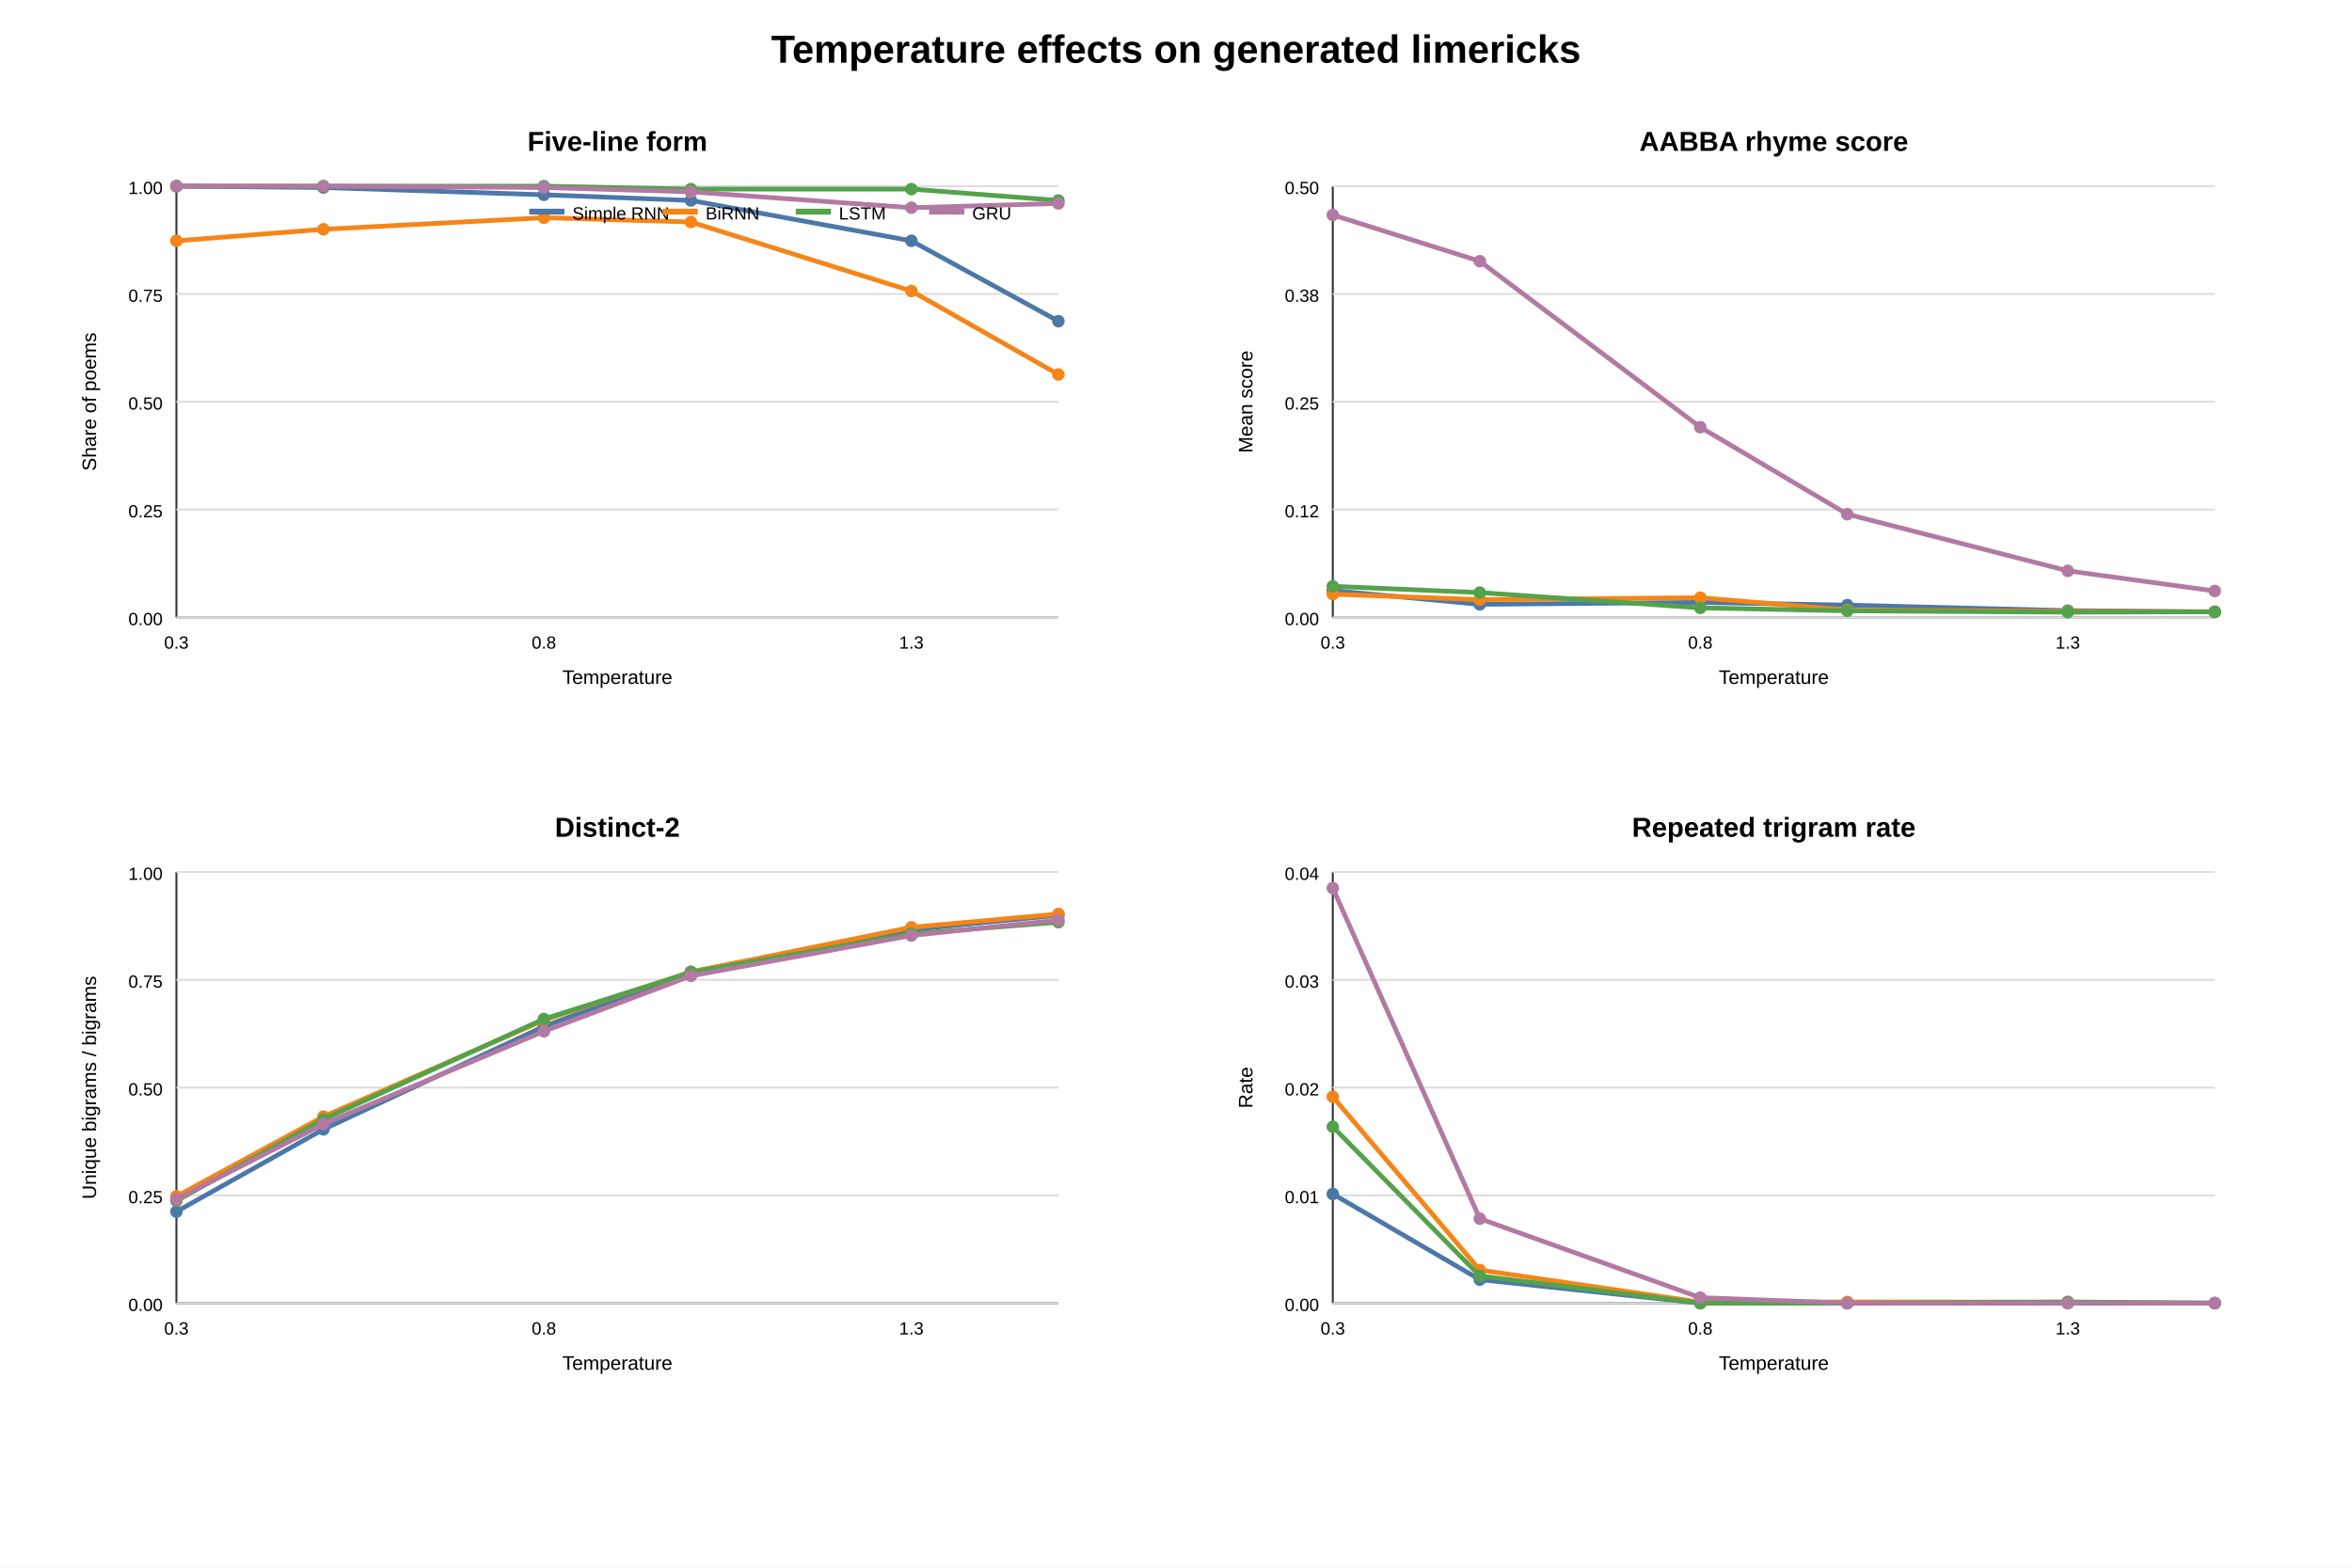
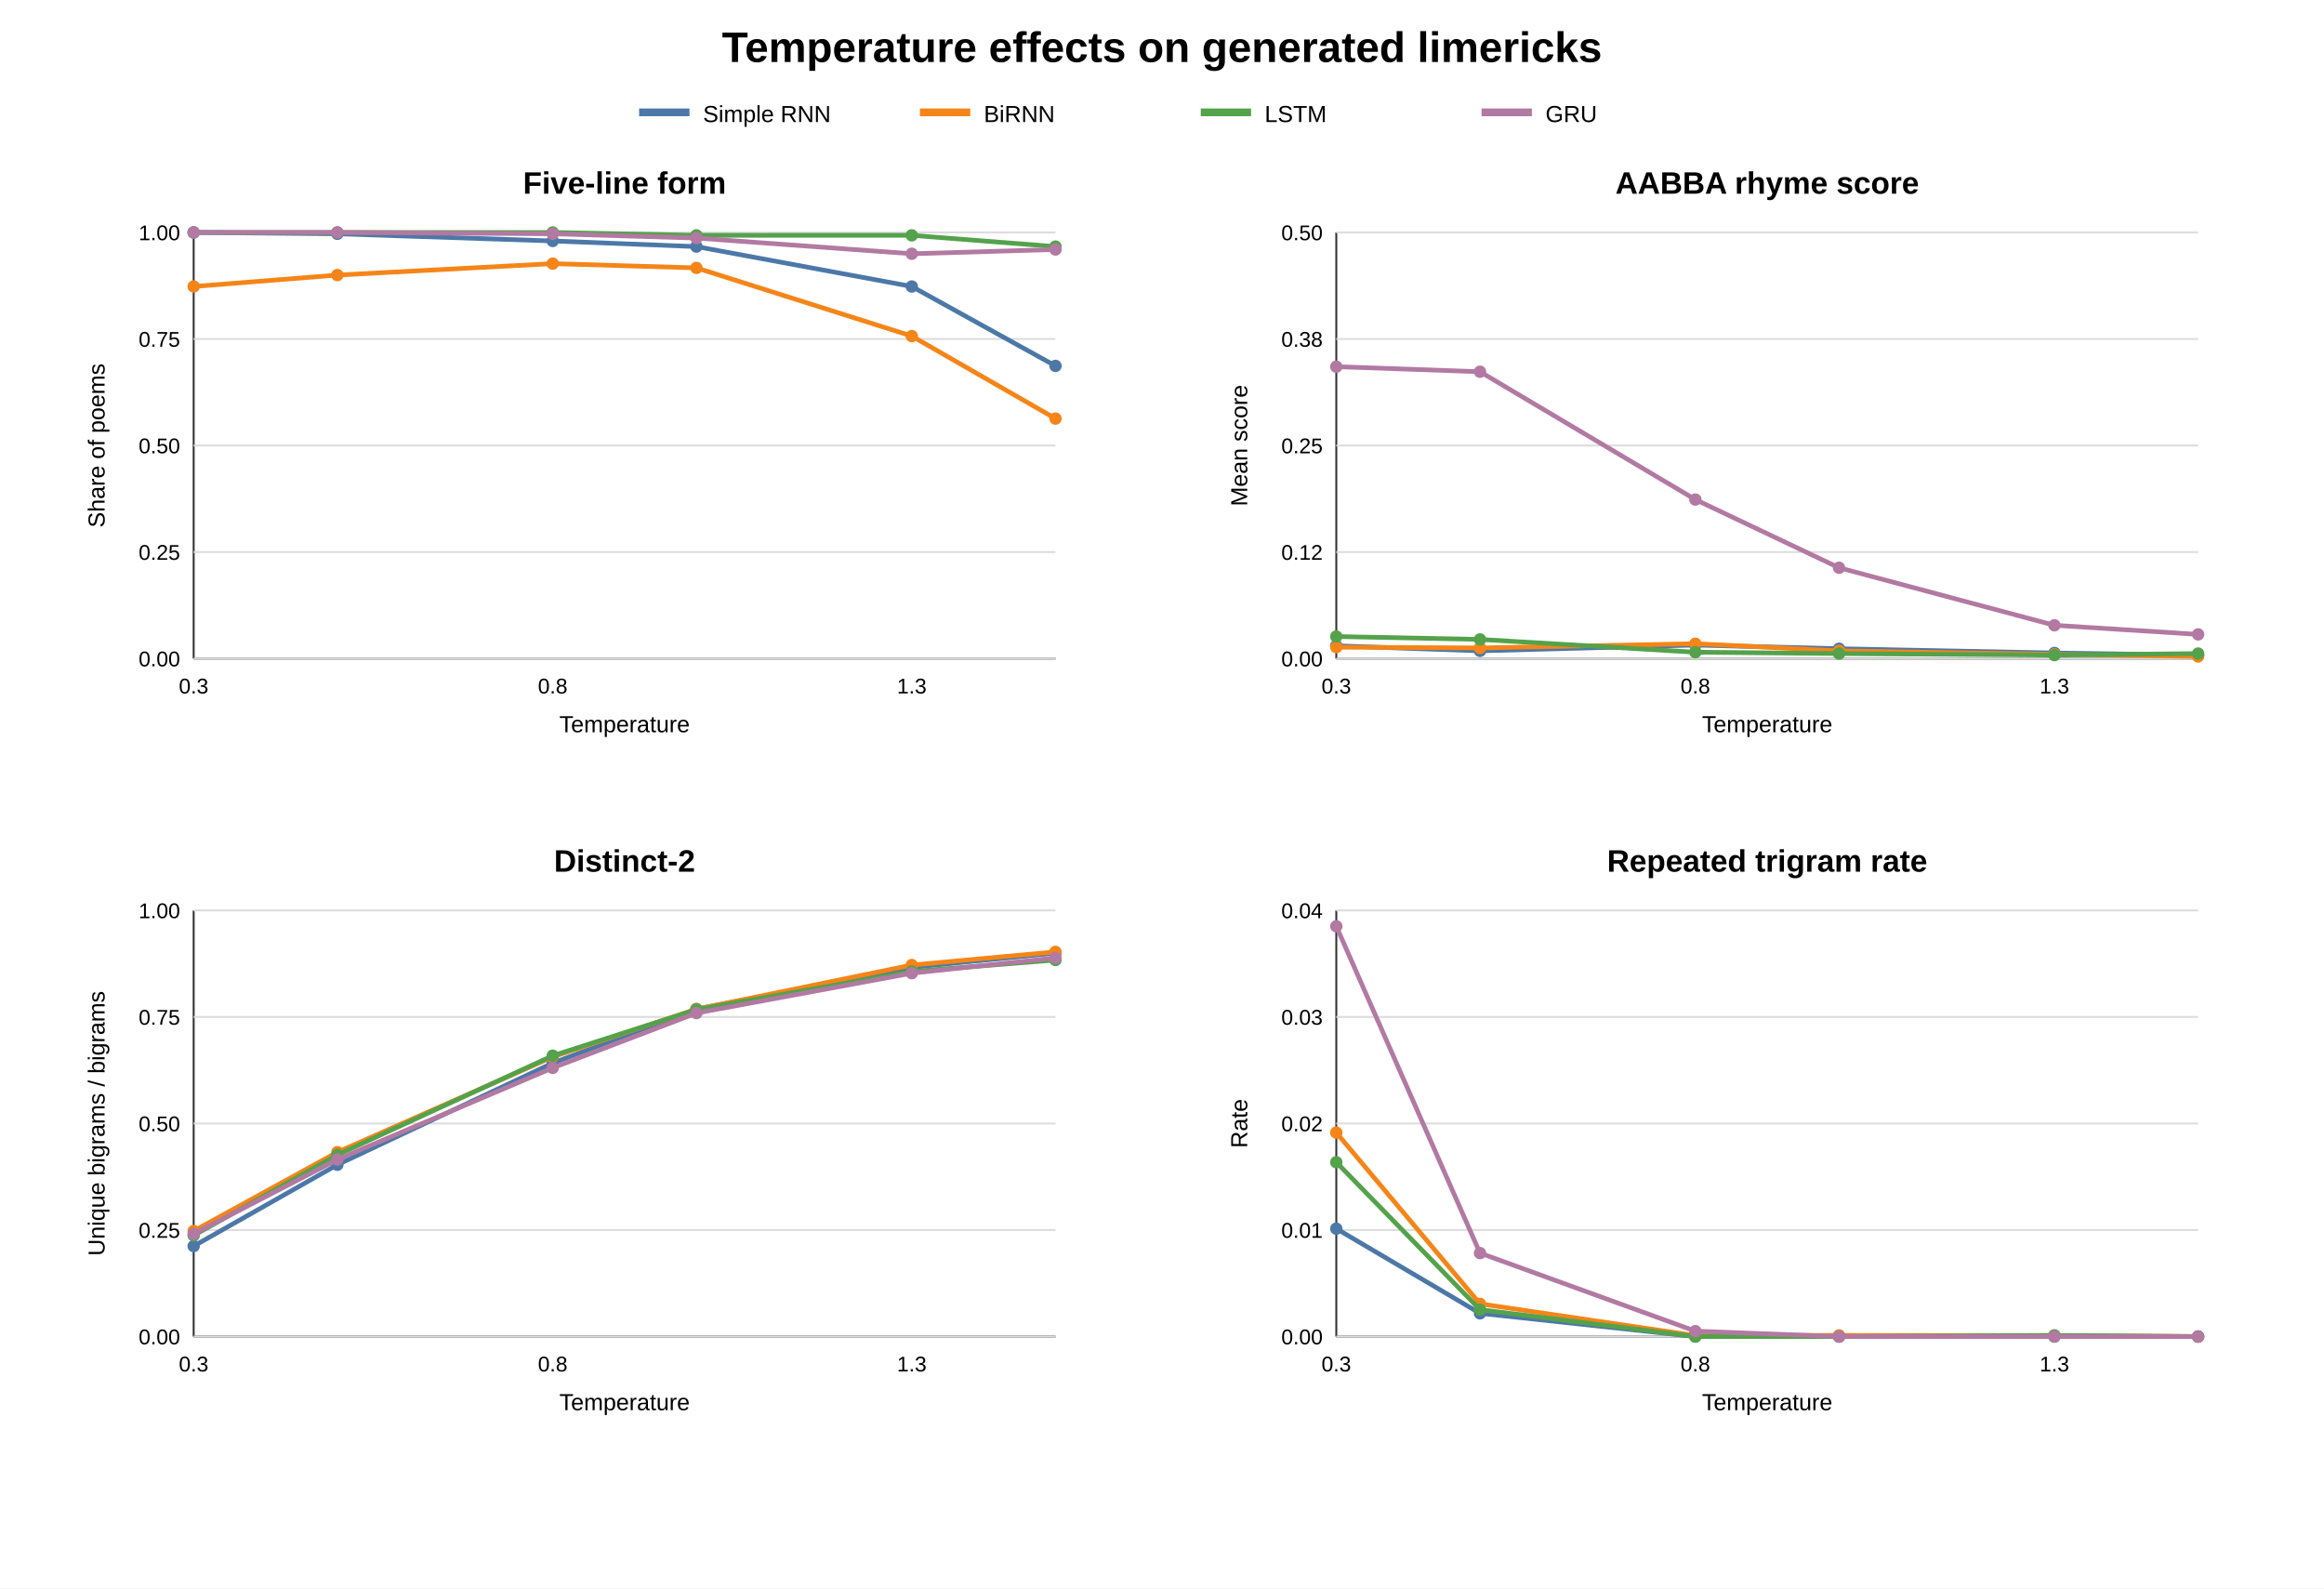
- <svg xmlns="http://www.w3.org/2000/svg" width="1200" height="800" viewBox="0 0 1200 800" role="img">
+ <svg xmlns="http://www.w3.org/2000/svg" width="1200" height="820" viewBox="0 0 1200 820" role="img">
  <rect width="100%" height="100%" fill="white" />
-   <text x="600" y="32" text-anchor="middle" font-size="20" font-weight="bold" font-family="Arial, sans-serif">Temperature effects on generated limericks</text>
-   <text x="315.0" y="77" text-anchor="middle" font-size="14" font-weight="bold" font-family="Arial, sans-serif">Five-line form</text>
-   <line x1="90" y1="95" x2="90" y2="315" stroke="#333" />
-   <line x1="90" y1="315" x2="540" y2="315" stroke="#333" />
-   <line x1="90" y1="315.0" x2="540" y2="315.0" stroke="#ddd" />
-   <text x="83" y="319.0" text-anchor="end" font-size="9" font-family="Arial, sans-serif">0.00</text>
-   <line x1="90" y1="260.0" x2="540" y2="260.0" stroke="#ddd" />
-   <text x="83" y="264.0" text-anchor="end" font-size="9" font-family="Arial, sans-serif">0.25</text>
-   <line x1="90" y1="205.0" x2="540" y2="205.0" stroke="#ddd" />
-   <text x="83" y="209.0" text-anchor="end" font-size="9" font-family="Arial, sans-serif">0.50</text>
-   <line x1="90" y1="150.0" x2="540" y2="150.0" stroke="#ddd" />
-   <text x="83" y="154.0" text-anchor="end" font-size="9" font-family="Arial, sans-serif">0.75</text>
-   <line x1="90" y1="95.0" x2="540" y2="95.0" stroke="#ddd" />
-   <text x="83" y="99.0" text-anchor="end" font-size="9" font-family="Arial, sans-serif">1.00</text>
-   <text x="90.0" y="331" text-anchor="middle" font-size="9" font-family="Arial, sans-serif">0.3</text>
-   <text x="277.5" y="331" text-anchor="middle" font-size="9" font-family="Arial, sans-serif">0.8</text>
-   <text x="465.0" y="331" text-anchor="middle" font-size="9" font-family="Arial, sans-serif">1.3</text>
-   <text x="315.0" y="349" text-anchor="middle" font-size="10" font-family="Arial, sans-serif">Temperature</text>
-   <text x="49" y="205.0" text-anchor="middle" transform="rotate(-90 49 205.0)" font-size="10" font-family="Arial, sans-serif">Share of poems</text>
-   <polyline points="90.0,95.0 165.0,95.7 277.5,99.4 352.5,102.3 465.0,122.9 540.0,163.9" fill="none" stroke="#4C78A8" stroke-width="2.4" />
-   <circle cx="90.0" cy="95.0" r="3.2" fill="#4C78A8" />
-   <circle cx="165.0" cy="95.7" r="3.2" fill="#4C78A8" />
-   <circle cx="277.5" cy="99.4" r="3.2" fill="#4C78A8" />
-   <circle cx="352.5" cy="102.3" r="3.2" fill="#4C78A8" />
-   <circle cx="465.0" cy="122.9" r="3.2" fill="#4C78A8" />
-   <circle cx="540.0" cy="163.9" r="3.2" fill="#4C78A8" />
-   <polyline points="90.0,122.9 165.0,117.0 277.5,111.1 352.5,113.3 465.0,148.5 540.0,191.1" fill="none" stroke="#F58518" stroke-width="2.4" />
-   <circle cx="90.0" cy="122.9" r="3.2" fill="#F58518" />
-   <circle cx="165.0" cy="117.0" r="3.2" fill="#F58518" />
-   <circle cx="277.5" cy="111.1" r="3.2" fill="#F58518" />
-   <circle cx="352.5" cy="113.3" r="3.2" fill="#F58518" />
-   <circle cx="465.0" cy="148.5" r="3.2" fill="#F58518" />
-   <circle cx="540.0" cy="191.1" r="3.2" fill="#F58518" />
-   <polyline points="90.0,95.0 165.0,95.0 277.5,95.0 352.5,96.5 465.0,96.5 540.0,102.3" fill="none" stroke="#54A24B" stroke-width="2.4" />
-   <circle cx="90.0" cy="95.0" r="3.2" fill="#54A24B" />
-   <circle cx="165.0" cy="95.0" r="3.2" fill="#54A24B" />
-   <circle cx="277.5" cy="95.0" r="3.2" fill="#54A24B" />
-   <circle cx="352.5" cy="96.5" r="3.2" fill="#54A24B" />
-   <circle cx="465.0" cy="96.5" r="3.2" fill="#54A24B" />
-   <circle cx="540.0" cy="102.3" r="3.2" fill="#54A24B" />
-   <polyline points="90.0,95.0 165.0,95.0 277.5,95.7 352.5,97.9 465.0,106.0 540.0,103.8" fill="none" stroke="#B279A2" stroke-width="2.4" />
-   <circle cx="90.0" cy="95.0" r="3.2" fill="#B279A2" />
-   <circle cx="165.0" cy="95.0" r="3.2" fill="#B279A2" />
-   <circle cx="277.5" cy="95.7" r="3.2" fill="#B279A2" />
-   <circle cx="352.5" cy="97.9" r="3.2" fill="#B279A2" />
-   <circle cx="465.0" cy="106.0" r="3.2" fill="#B279A2" />
-   <circle cx="540.0" cy="103.8" r="3.2" fill="#B279A2" />
-   <line x1="270" y1="108" x2="288" y2="108" stroke="#4C78A8" stroke-width="3" />
-   <text x="292" y="112" font-size="9" font-family="Arial, sans-serif">Simple RNN</text>
-   <line x1="338" y1="108" x2="356" y2="108" stroke="#F58518" stroke-width="3" />
-   <text x="360" y="112" font-size="9" font-family="Arial, sans-serif">BiRNN</text>
-   <line x1="406" y1="108" x2="424" y2="108" stroke="#54A24B" stroke-width="3" />
-   <text x="428" y="112" font-size="9" font-family="Arial, sans-serif">LSTM</text>
-   <line x1="474" y1="108" x2="492" y2="108" stroke="#B279A2" stroke-width="3" />
-   <text x="496" y="112" font-size="9" font-family="Arial, sans-serif">GRU</text>
-   <text x="905.0" y="77" text-anchor="middle" font-size="14" font-weight="bold" font-family="Arial, sans-serif">AABBA rhyme score</text>
-   <line x1="680" y1="95" x2="680" y2="315" stroke="#333" />
-   <line x1="680" y1="315" x2="1130" y2="315" stroke="#333" />
-   <line x1="680" y1="315.0" x2="1130" y2="315.0" stroke="#ddd" />
-   <text x="673" y="319.0" text-anchor="end" font-size="9" font-family="Arial, sans-serif">0.00</text>
-   <line x1="680" y1="260.0" x2="1130" y2="260.0" stroke="#ddd" />
-   <text x="673" y="264.0" text-anchor="end" font-size="9" font-family="Arial, sans-serif">0.12</text>
-   <line x1="680" y1="205.0" x2="1130" y2="205.0" stroke="#ddd" />
-   <text x="673" y="209.0" text-anchor="end" font-size="9" font-family="Arial, sans-serif">0.25</text>
-   <line x1="680" y1="150.0" x2="1130" y2="150.0" stroke="#ddd" />
-   <text x="673" y="154.0" text-anchor="end" font-size="9" font-family="Arial, sans-serif">0.38</text>
-   <line x1="680" y1="95.0" x2="1130" y2="95.0" stroke="#ddd" />
-   <text x="673" y="99.0" text-anchor="end" font-size="9" font-family="Arial, sans-serif">0.50</text>
-   <text x="680.0" y="331" text-anchor="middle" font-size="9" font-family="Arial, sans-serif">0.3</text>
-   <text x="867.5" y="331" text-anchor="middle" font-size="9" font-family="Arial, sans-serif">0.8</text>
-   <text x="1055.0" y="331" text-anchor="middle" font-size="9" font-family="Arial, sans-serif">1.3</text>
-   <text x="905.0" y="349" text-anchor="middle" font-size="10" font-family="Arial, sans-serif">Temperature</text>
-   <text x="639" y="205.0" text-anchor="middle" transform="rotate(-90 639 205.0)" font-size="10" font-family="Arial, sans-serif">Mean score</text>
-   <polyline points="680.0,301.4 755.0,308.4 867.5,307.4 942.5,308.8 1055.0,311.6 1130.0,312.3" fill="none" stroke="#4C78A8" stroke-width="2.4" />
-   <circle cx="680.0" cy="301.4" r="3.2" fill="#4C78A8" />
-   <circle cx="755.0" cy="308.4" r="3.2" fill="#4C78A8" />
-   <circle cx="867.5" cy="307.4" r="3.2" fill="#4C78A8" />
-   <circle cx="942.5" cy="308.8" r="3.2" fill="#4C78A8" />
-   <circle cx="1055.0" cy="311.6" r="3.2" fill="#4C78A8" />
-   <circle cx="1130.0" cy="312.3" r="3.2" fill="#4C78A8" />
-   <polyline points="680.0,303.2 755.0,306.0 867.5,305.0 942.5,311.3 1055.0,312.0 1130.0,312.2" fill="none" stroke="#F58518" stroke-width="2.4" />
-   <circle cx="680.0" cy="303.2" r="3.2" fill="#F58518" />
-   <circle cx="755.0" cy="306.0" r="3.2" fill="#F58518" />
-   <circle cx="867.5" cy="305.0" r="3.2" fill="#F58518" />
-   <circle cx="942.5" cy="311.3" r="3.2" fill="#F58518" />
-   <circle cx="1055.0" cy="312.0" r="3.2" fill="#F58518" />
-   <circle cx="1130.0" cy="312.2" r="3.2" fill="#F58518" />
-   <polyline points="680.0,299.2 755.0,302.4 867.5,310.2 942.5,311.7 1055.0,312.4 1130.0,312.2" fill="none" stroke="#54A24B" stroke-width="2.4" />
-   <circle cx="680.0" cy="299.2" r="3.2" fill="#54A24B" />
-   <circle cx="755.0" cy="302.4" r="3.2" fill="#54A24B" />
-   <circle cx="867.5" cy="310.2" r="3.2" fill="#54A24B" />
-   <circle cx="942.5" cy="311.7" r="3.2" fill="#54A24B" />
-   <circle cx="1055.0" cy="312.4" r="3.2" fill="#54A24B" />
-   <circle cx="1130.0" cy="312.2" r="3.2" fill="#54A24B" />
-   <polyline points="680.0,109.7 755.0,133.3 867.5,218.0 942.5,262.4 1055.0,291.3 1130.0,301.6" fill="none" stroke="#B279A2" stroke-width="2.4" />
-   <circle cx="680.0" cy="109.7" r="3.2" fill="#B279A2" />
-   <circle cx="755.0" cy="133.3" r="3.2" fill="#B279A2" />
-   <circle cx="867.5" cy="218.0" r="3.2" fill="#B279A2" />
-   <circle cx="942.5" cy="262.4" r="3.2" fill="#B279A2" />
-   <circle cx="1055.0" cy="291.3" r="3.2" fill="#B279A2" />
-   <circle cx="1130.0" cy="301.6" r="3.2" fill="#B279A2" />
-   <text x="315.0" y="427" text-anchor="middle" font-size="14" font-weight="bold" font-family="Arial, sans-serif">Distinct-2</text>
-   <line x1="90" y1="445" x2="90" y2="665" stroke="#333" />
-   <line x1="90" y1="665" x2="540" y2="665" stroke="#333" />
-   <line x1="90" y1="665.0" x2="540" y2="665.0" stroke="#ddd" />
-   <text x="83" y="669.0" text-anchor="end" font-size="9" font-family="Arial, sans-serif">0.00</text>
-   <line x1="90" y1="610.0" x2="540" y2="610.0" stroke="#ddd" />
-   <text x="83" y="614.0" text-anchor="end" font-size="9" font-family="Arial, sans-serif">0.25</text>
-   <line x1="90" y1="555.0" x2="540" y2="555.0" stroke="#ddd" />
-   <text x="83" y="559.0" text-anchor="end" font-size="9" font-family="Arial, sans-serif">0.50</text>
-   <line x1="90" y1="500.0" x2="540" y2="500.0" stroke="#ddd" />
-   <text x="83" y="504.0" text-anchor="end" font-size="9" font-family="Arial, sans-serif">0.75</text>
-   <line x1="90" y1="445.0" x2="540" y2="445.0" stroke="#ddd" />
-   <text x="83" y="449.0" text-anchor="end" font-size="9" font-family="Arial, sans-serif">1.00</text>
-   <text x="90.0" y="681" text-anchor="middle" font-size="9" font-family="Arial, sans-serif">0.3</text>
-   <text x="277.5" y="681" text-anchor="middle" font-size="9" font-family="Arial, sans-serif">0.8</text>
-   <text x="465.0" y="681" text-anchor="middle" font-size="9" font-family="Arial, sans-serif">1.3</text>
-   <text x="315.0" y="699" text-anchor="middle" font-size="10" font-family="Arial, sans-serif">Temperature</text>
-   <text x="49" y="555.0" text-anchor="middle" transform="rotate(-90 49 555.0)" font-size="10" font-family="Arial, sans-serif">Unique bigrams / bigrams</text>
-   <polyline points="90.0,618.3 165.0,576.3 277.5,523.8 352.5,495.9 465.0,474.4 540.0,467.0" fill="none" stroke="#4C78A8" stroke-width="2.4" />
-   <circle cx="90.0" cy="618.3" r="3.2" fill="#4C78A8" />
-   <circle cx="165.0" cy="576.3" r="3.2" fill="#4C78A8" />
-   <circle cx="277.5" cy="523.8" r="3.2" fill="#4C78A8" />
-   <circle cx="352.5" cy="495.9" r="3.2" fill="#4C78A8" />
-   <circle cx="465.0" cy="474.4" r="3.2" fill="#4C78A8" />
-   <circle cx="540.0" cy="467.0" r="3.2" fill="#4C78A8" />
-   <polyline points="90.0,610.5 165.0,569.8 277.5,520.6 352.5,496.0 465.0,473.2 540.0,466.4" fill="none" stroke="#F58518" stroke-width="2.4" />
-   <circle cx="90.0" cy="610.5" r="3.2" fill="#F58518" />
-   <circle cx="165.0" cy="569.8" r="3.2" fill="#F58518" />
-   <circle cx="277.5" cy="520.6" r="3.2" fill="#F58518" />
-   <circle cx="352.5" cy="496.0" r="3.2" fill="#F58518" />
-   <circle cx="465.0" cy="473.2" r="3.2" fill="#F58518" />
-   <circle cx="540.0" cy="466.4" r="3.2" fill="#F58518" />
-   <polyline points="90.0,612.8 165.0,571.2 277.5,520.0 352.5,496.2 465.0,476.5 540.0,470.6" fill="none" stroke="#54A24B" stroke-width="2.4" />
-   <circle cx="90.0" cy="612.8" r="3.2" fill="#54A24B" />
-   <circle cx="165.0" cy="571.2" r="3.2" fill="#54A24B" />
-   <circle cx="277.5" cy="520.0" r="3.2" fill="#54A24B" />
-   <circle cx="352.5" cy="496.2" r="3.2" fill="#54A24B" />
-   <circle cx="465.0" cy="476.5" r="3.2" fill="#54A24B" />
-   <circle cx="540.0" cy="470.6" r="3.2" fill="#54A24B" />
-   <polyline points="90.0,612.0 165.0,573.6 277.5,526.3 352.5,498.0 465.0,477.4 540.0,469.5" fill="none" stroke="#B279A2" stroke-width="2.4" />
-   <circle cx="90.0" cy="612.0" r="3.2" fill="#B279A2" />
-   <circle cx="165.0" cy="573.6" r="3.2" fill="#B279A2" />
-   <circle cx="277.5" cy="526.3" r="3.2" fill="#B279A2" />
-   <circle cx="352.5" cy="498.0" r="3.2" fill="#B279A2" />
-   <circle cx="465.0" cy="477.4" r="3.2" fill="#B279A2" />
-   <circle cx="540.0" cy="469.5" r="3.2" fill="#B279A2" />
-   <text x="905.0" y="427" text-anchor="middle" font-size="14" font-weight="bold" font-family="Arial, sans-serif">Repeated trigram rate</text>
-   <line x1="680" y1="445" x2="680" y2="665" stroke="#333" />
-   <line x1="680" y1="665" x2="1130" y2="665" stroke="#333" />
-   <line x1="680" y1="665.0" x2="1130" y2="665.0" stroke="#ddd" />
-   <text x="673" y="669.0" text-anchor="end" font-size="9" font-family="Arial, sans-serif">0.00</text>
-   <line x1="680" y1="610.0" x2="1130" y2="610.0" stroke="#ddd" />
-   <text x="673" y="614.0" text-anchor="end" font-size="9" font-family="Arial, sans-serif">0.01</text>
-   <line x1="680" y1="555.0" x2="1130" y2="555.0" stroke="#ddd" />
-   <text x="673" y="559.0" text-anchor="end" font-size="9" font-family="Arial, sans-serif">0.02</text>
-   <line x1="680" y1="500.0" x2="1130" y2="500.0" stroke="#ddd" />
-   <text x="673" y="504.0" text-anchor="end" font-size="9" font-family="Arial, sans-serif">0.03</text>
-   <line x1="680" y1="445.0" x2="1130" y2="445.0" stroke="#ddd" />
-   <text x="673" y="449.0" text-anchor="end" font-size="9" font-family="Arial, sans-serif">0.04</text>
-   <text x="680.0" y="681" text-anchor="middle" font-size="9" font-family="Arial, sans-serif">0.3</text>
-   <text x="867.5" y="681" text-anchor="middle" font-size="9" font-family="Arial, sans-serif">0.8</text>
-   <text x="1055.0" y="681" text-anchor="middle" font-size="9" font-family="Arial, sans-serif">1.3</text>
-   <text x="905.0" y="699" text-anchor="middle" font-size="10" font-family="Arial, sans-serif">Temperature</text>
-   <text x="639" y="555.0" text-anchor="middle" transform="rotate(-90 639 555.0)" font-size="10" font-family="Arial, sans-serif">Rate</text>
-   <polyline points="680.0,609.3 755.0,653.0 867.5,665.0 942.5,665.0 1055.0,665.0 1130.0,665.0" fill="none" stroke="#4C78A8" stroke-width="2.4" />
-   <circle cx="680.0" cy="609.3" r="3.2" fill="#4C78A8" />
-   <circle cx="755.0" cy="653.0" r="3.2" fill="#4C78A8" />
-   <circle cx="867.5" cy="665.0" r="3.2" fill="#4C78A8" />
-   <circle cx="942.5" cy="665.0" r="3.2" fill="#4C78A8" />
-   <circle cx="1055.0" cy="665.0" r="3.2" fill="#4C78A8" />
-   <circle cx="1130.0" cy="665.0" r="3.2" fill="#4C78A8" />
-   <polyline points="680.0,559.7 755.0,648.1 867.5,664.5 942.5,664.4 1055.0,664.5 1130.0,665.0" fill="none" stroke="#F58518" stroke-width="2.4" />
-   <circle cx="680.0" cy="559.7" r="3.2" fill="#F58518" />
-   <circle cx="755.0" cy="648.1" r="3.2" fill="#F58518" />
-   <circle cx="867.5" cy="664.5" r="3.2" fill="#F58518" />
-   <circle cx="942.5" cy="664.4" r="3.2" fill="#F58518" />
-   <circle cx="1055.0" cy="664.5" r="3.2" fill="#F58518" />
-   <circle cx="1130.0" cy="665.0" r="3.2" fill="#F58518" />
-   <polyline points="680.0,575.0 755.0,651.1 867.5,665.0 942.5,665.0 1055.0,664.4 1130.0,665.0" fill="none" stroke="#54A24B" stroke-width="2.4" />
-   <circle cx="680.0" cy="575.0" r="3.2" fill="#54A24B" />
-   <circle cx="755.0" cy="651.1" r="3.2" fill="#54A24B" />
-   <circle cx="867.5" cy="665.0" r="3.2" fill="#54A24B" />
-   <circle cx="942.5" cy="665.0" r="3.2" fill="#54A24B" />
-   <circle cx="1055.0" cy="664.4" r="3.2" fill="#54A24B" />
-   <circle cx="1130.0" cy="665.0" r="3.2" fill="#54A24B" />
-   <polyline points="680.0,453.2 755.0,621.9 867.5,662.2 942.5,665.0 1055.0,665.0 1130.0,665.0" fill="none" stroke="#B279A2" stroke-width="2.4" />
-   <circle cx="680.0" cy="453.2" r="3.2" fill="#B279A2" />
-   <circle cx="755.0" cy="621.9" r="3.2" fill="#B279A2" />
-   <circle cx="867.5" cy="662.2" r="3.2" fill="#B279A2" />
-   <circle cx="942.5" cy="665.0" r="3.2" fill="#B279A2" />
-   <circle cx="1055.0" cy="665.0" r="3.2" fill="#B279A2" />
-   <circle cx="1130.0" cy="665.0" r="3.2" fill="#B279A2" />
+   <text x="600" y="32" text-anchor="middle" font-size="22" font-weight="bold" font-family="Arial, sans-serif">Temperature effects on generated limericks</text>
+   <line x1="330" y1="58" x2="356" y2="58" stroke="#4C78A8" stroke-width="4" />
+   <text x="363" y="63" font-size="12" font-family="Arial, sans-serif">Simple RNN</text>
+   <line x1="475" y1="58" x2="501" y2="58" stroke="#F58518" stroke-width="4" />
+   <text x="508" y="63" font-size="12" font-family="Arial, sans-serif">BiRNN</text>
+   <line x1="620" y1="58" x2="646" y2="58" stroke="#54A24B" stroke-width="4" />
+   <text x="653" y="63" font-size="12" font-family="Arial, sans-serif">LSTM</text>
+   <line x1="765" y1="58" x2="791" y2="58" stroke="#B279A2" stroke-width="4" />
+   <text x="798" y="63" font-size="12" font-family="Arial, sans-serif">GRU</text>
+   <text x="322.5" y="100" text-anchor="middle" font-size="16" font-weight="bold" font-family="Arial, sans-serif">Five-line form</text>
+   <line x1="100" y1="120" x2="100" y2="340" stroke="#333" />
+   <line x1="100" y1="340" x2="545" y2="340" stroke="#333" />
+   <line x1="100" y1="340.0" x2="545" y2="340.0" stroke="#ddd" />
+   <text x="93" y="344.0" text-anchor="end" font-size="11" font-family="Arial, sans-serif">0.00</text>
+   <line x1="100" y1="285.0" x2="545" y2="285.0" stroke="#ddd" />
+   <text x="93" y="289.0" text-anchor="end" font-size="11" font-family="Arial, sans-serif">0.25</text>
+   <line x1="100" y1="230.0" x2="545" y2="230.0" stroke="#ddd" />
+   <text x="93" y="234.0" text-anchor="end" font-size="11" font-family="Arial, sans-serif">0.50</text>
+   <line x1="100" y1="175.0" x2="545" y2="175.0" stroke="#ddd" />
+   <text x="93" y="179.0" text-anchor="end" font-size="11" font-family="Arial, sans-serif">0.75</text>
+   <line x1="100" y1="120.0" x2="545" y2="120.0" stroke="#ddd" />
+   <text x="93" y="124.0" text-anchor="end" font-size="11" font-family="Arial, sans-serif">1.00</text>
+   <text x="100.0" y="358" text-anchor="middle" font-size="11" font-family="Arial, sans-serif">0.3</text>
+   <text x="285.4" y="358" text-anchor="middle" font-size="11" font-family="Arial, sans-serif">0.8</text>
+   <text x="470.8" y="358" text-anchor="middle" font-size="11" font-family="Arial, sans-serif">1.3</text>
+   <text x="322.5" y="378" text-anchor="middle" font-size="12" font-family="Arial, sans-serif">Temperature</text>
+   <text x="54" y="230.0" text-anchor="middle" transform="rotate(-90 54 230.0)" font-size="12" font-family="Arial, sans-serif">Share of poems</text>
+   <polyline points="100.0,120.0 174.2,120.7 285.4,124.4 359.6,127.3 470.8,147.9 545.0,188.9" fill="none" stroke="#4C78A8" stroke-width="2.4" />
+   <circle cx="100.0" cy="120.0" r="3.2" fill="#4C78A8" />
+   <circle cx="174.2" cy="120.7" r="3.2" fill="#4C78A8" />
+   <circle cx="285.4" cy="124.4" r="3.2" fill="#4C78A8" />
+   <circle cx="359.6" cy="127.3" r="3.2" fill="#4C78A8" />
+   <circle cx="470.8" cy="147.9" r="3.2" fill="#4C78A8" />
+   <circle cx="545.0" cy="188.9" r="3.2" fill="#4C78A8" />
+   <polyline points="100.0,147.9 174.2,142.0 285.4,136.1 359.6,138.3 470.8,173.5 545.0,216.1" fill="none" stroke="#F58518" stroke-width="2.4" />
+   <circle cx="100.0" cy="147.9" r="3.2" fill="#F58518" />
+   <circle cx="174.2" cy="142.0" r="3.2" fill="#F58518" />
+   <circle cx="285.4" cy="136.1" r="3.2" fill="#F58518" />
+   <circle cx="359.6" cy="138.3" r="3.2" fill="#F58518" />
+   <circle cx="470.8" cy="173.5" r="3.2" fill="#F58518" />
+   <circle cx="545.0" cy="216.1" r="3.2" fill="#F58518" />
+   <polyline points="100.0,120.0 174.2,120.0 285.4,120.0 359.6,121.5 470.8,121.5 545.0,127.3" fill="none" stroke="#54A24B" stroke-width="2.4" />
+   <circle cx="100.0" cy="120.0" r="3.2" fill="#54A24B" />
+   <circle cx="174.2" cy="120.0" r="3.2" fill="#54A24B" />
+   <circle cx="285.4" cy="120.0" r="3.2" fill="#54A24B" />
+   <circle cx="359.6" cy="121.5" r="3.2" fill="#54A24B" />
+   <circle cx="470.8" cy="121.5" r="3.2" fill="#54A24B" />
+   <circle cx="545.0" cy="127.3" r="3.2" fill="#54A24B" />
+   <polyline points="100.0,120.0 174.2,120.0 285.4,120.7 359.6,122.9 470.8,131.0 545.0,128.8" fill="none" stroke="#B279A2" stroke-width="2.4" />
+   <circle cx="100.0" cy="120.0" r="3.2" fill="#B279A2" />
+   <circle cx="174.2" cy="120.0" r="3.2" fill="#B279A2" />
+   <circle cx="285.4" cy="120.7" r="3.2" fill="#B279A2" />
+   <circle cx="359.6" cy="122.9" r="3.2" fill="#B279A2" />
+   <circle cx="470.8" cy="131.0" r="3.2" fill="#B279A2" />
+   <circle cx="545.0" cy="128.8" r="3.2" fill="#B279A2" />
+   <text x="912.5" y="100" text-anchor="middle" font-size="16" font-weight="bold" font-family="Arial, sans-serif">AABBA rhyme score</text>
+   <line x1="690" y1="120" x2="690" y2="340" stroke="#333" />
+   <line x1="690" y1="340" x2="1135" y2="340" stroke="#333" />
+   <line x1="690" y1="340.0" x2="1135" y2="340.0" stroke="#ddd" />
+   <text x="683" y="344.0" text-anchor="end" font-size="11" font-family="Arial, sans-serif">0.00</text>
+   <line x1="690" y1="285.0" x2="1135" y2="285.0" stroke="#ddd" />
+   <text x="683" y="289.0" text-anchor="end" font-size="11" font-family="Arial, sans-serif">0.12</text>
+   <line x1="690" y1="230.0" x2="1135" y2="230.0" stroke="#ddd" />
+   <text x="683" y="234.0" text-anchor="end" font-size="11" font-family="Arial, sans-serif">0.25</text>
+   <line x1="690" y1="175.0" x2="1135" y2="175.0" stroke="#ddd" />
+   <text x="683" y="179.0" text-anchor="end" font-size="11" font-family="Arial, sans-serif">0.38</text>
+   <line x1="690" y1="120.0" x2="1135" y2="120.0" stroke="#ddd" />
+   <text x="683" y="124.0" text-anchor="end" font-size="11" font-family="Arial, sans-serif">0.50</text>
+   <text x="690.0" y="358" text-anchor="middle" font-size="11" font-family="Arial, sans-serif">0.3</text>
+   <text x="875.4" y="358" text-anchor="middle" font-size="11" font-family="Arial, sans-serif">0.8</text>
+   <text x="1060.8" y="358" text-anchor="middle" font-size="11" font-family="Arial, sans-serif">1.3</text>
+   <text x="912.5" y="378" text-anchor="middle" font-size="12" font-family="Arial, sans-serif">Temperature</text>
+   <text x="644" y="230.0" text-anchor="middle" transform="rotate(-90 644 230.0)" font-size="12" font-family="Arial, sans-serif">Mean score</text>
+   <polyline points="690.0,333.4 764.2,336.0 875.4,333.0 949.6,334.9 1060.8,337.1 1135.0,338.2" fill="none" stroke="#4C78A8" stroke-width="2.4" />
+   <circle cx="690.0" cy="333.4" r="3.2" fill="#4C78A8" />
+   <circle cx="764.2" cy="336.0" r="3.2" fill="#4C78A8" />
+   <circle cx="875.4" cy="333.0" r="3.2" fill="#4C78A8" />
+   <circle cx="949.6" cy="334.9" r="3.2" fill="#4C78A8" />
+   <circle cx="1060.8" cy="337.1" r="3.2" fill="#4C78A8" />
+   <circle cx="1135.0" cy="338.2" r="3.2" fill="#4C78A8" />
+   <polyline points="690.0,334.1 764.2,334.5 875.4,332.3 949.6,336.0 1060.8,337.8 1135.0,338.9" fill="none" stroke="#F58518" stroke-width="2.4" />
+   <circle cx="690.0" cy="334.1" r="3.2" fill="#F58518" />
+   <circle cx="764.2" cy="334.5" r="3.2" fill="#F58518" />
+   <circle cx="875.4" cy="332.3" r="3.2" fill="#F58518" />
+   <circle cx="949.6" cy="336.0" r="3.2" fill="#F58518" />
+   <circle cx="1060.8" cy="337.8" r="3.2" fill="#F58518" />
+   <circle cx="1135.0" cy="338.9" r="3.2" fill="#F58518" />
+   <polyline points="690.0,328.6 764.2,330.1 875.4,336.7 949.6,337.4 1060.8,338.2 1135.0,337.4" fill="none" stroke="#54A24B" stroke-width="2.4" />
+   <circle cx="690.0" cy="328.6" r="3.2" fill="#54A24B" />
+   <circle cx="764.2" cy="330.1" r="3.2" fill="#54A24B" />
+   <circle cx="875.4" cy="336.7" r="3.2" fill="#54A24B" />
+   <circle cx="949.6" cy="337.4" r="3.2" fill="#54A24B" />
+   <circle cx="1060.8" cy="338.2" r="3.2" fill="#54A24B" />
+   <circle cx="1135.0" cy="337.4" r="3.2" fill="#54A24B" />
+   <polyline points="690.0,189.3 764.2,191.9 875.4,257.9 949.6,293.1 1060.8,322.8 1135.0,327.5" fill="none" stroke="#B279A2" stroke-width="2.4" />
+   <circle cx="690.0" cy="189.3" r="3.2" fill="#B279A2" />
+   <circle cx="764.2" cy="191.9" r="3.2" fill="#B279A2" />
+   <circle cx="875.4" cy="257.9" r="3.2" fill="#B279A2" />
+   <circle cx="949.6" cy="293.1" r="3.2" fill="#B279A2" />
+   <circle cx="1060.8" cy="322.8" r="3.2" fill="#B279A2" />
+   <circle cx="1135.0" cy="327.5" r="3.2" fill="#B279A2" />
+   <text x="322.5" y="450" text-anchor="middle" font-size="16" font-weight="bold" font-family="Arial, sans-serif">Distinct-2</text>
+   <line x1="100" y1="470" x2="100" y2="690" stroke="#333" />
+   <line x1="100" y1="690" x2="545" y2="690" stroke="#333" />
+   <line x1="100" y1="690.0" x2="545" y2="690.0" stroke="#ddd" />
+   <text x="93" y="694.0" text-anchor="end" font-size="11" font-family="Arial, sans-serif">0.00</text>
+   <line x1="100" y1="635.0" x2="545" y2="635.0" stroke="#ddd" />
+   <text x="93" y="639.0" text-anchor="end" font-size="11" font-family="Arial, sans-serif">0.25</text>
+   <line x1="100" y1="580.0" x2="545" y2="580.0" stroke="#ddd" />
+   <text x="93" y="584.0" text-anchor="end" font-size="11" font-family="Arial, sans-serif">0.50</text>
+   <line x1="100" y1="525.0" x2="545" y2="525.0" stroke="#ddd" />
+   <text x="93" y="529.0" text-anchor="end" font-size="11" font-family="Arial, sans-serif">0.75</text>
+   <line x1="100" y1="470.0" x2="545" y2="470.0" stroke="#ddd" />
+   <text x="93" y="474.0" text-anchor="end" font-size="11" font-family="Arial, sans-serif">1.00</text>
+   <text x="100.0" y="708" text-anchor="middle" font-size="11" font-family="Arial, sans-serif">0.3</text>
+   <text x="285.4" y="708" text-anchor="middle" font-size="11" font-family="Arial, sans-serif">0.8</text>
+   <text x="470.8" y="708" text-anchor="middle" font-size="11" font-family="Arial, sans-serif">1.3</text>
+   <text x="322.5" y="728" text-anchor="middle" font-size="12" font-family="Arial, sans-serif">Temperature</text>
+   <text x="54" y="580.0" text-anchor="middle" transform="rotate(-90 54 580.0)" font-size="12" font-family="Arial, sans-serif">Unique bigrams / bigrams</text>
+   <polyline points="100.0,643.3 174.2,601.3 285.4,548.8 359.6,520.9 470.8,499.4 545.0,492.0" fill="none" stroke="#4C78A8" stroke-width="2.4" />
+   <circle cx="100.0" cy="643.3" r="3.2" fill="#4C78A8" />
+   <circle cx="174.2" cy="601.3" r="3.2" fill="#4C78A8" />
+   <circle cx="285.4" cy="548.8" r="3.2" fill="#4C78A8" />
+   <circle cx="359.6" cy="520.9" r="3.2" fill="#4C78A8" />
+   <circle cx="470.8" cy="499.4" r="3.2" fill="#4C78A8" />
+   <circle cx="545.0" cy="492.0" r="3.2" fill="#4C78A8" />
+   <polyline points="100.0,635.5 174.2,594.8 285.4,545.6 359.6,521.0 470.8,498.2 545.0,491.4" fill="none" stroke="#F58518" stroke-width="2.4" />
+   <circle cx="100.0" cy="635.5" r="3.2" fill="#F58518" />
+   <circle cx="174.2" cy="594.8" r="3.2" fill="#F58518" />
+   <circle cx="285.4" cy="545.6" r="3.2" fill="#F58518" />
+   <circle cx="359.6" cy="521.0" r="3.2" fill="#F58518" />
+   <circle cx="470.8" cy="498.2" r="3.2" fill="#F58518" />
+   <circle cx="545.0" cy="491.4" r="3.2" fill="#F58518" />
+   <polyline points="100.0,637.8 174.2,596.2 285.4,545.0 359.6,521.2 470.8,501.5 545.0,495.6" fill="none" stroke="#54A24B" stroke-width="2.4" />
+   <circle cx="100.0" cy="637.8" r="3.2" fill="#54A24B" />
+   <circle cx="174.2" cy="596.2" r="3.2" fill="#54A24B" />
+   <circle cx="285.4" cy="545.0" r="3.2" fill="#54A24B" />
+   <circle cx="359.6" cy="521.2" r="3.2" fill="#54A24B" />
+   <circle cx="470.8" cy="501.5" r="3.2" fill="#54A24B" />
+   <circle cx="545.0" cy="495.6" r="3.2" fill="#54A24B" />
+   <polyline points="100.0,637.0 174.2,598.6 285.4,551.3 359.6,523.0 470.8,502.4 545.0,494.5" fill="none" stroke="#B279A2" stroke-width="2.4" />
+   <circle cx="100.0" cy="637.0" r="3.2" fill="#B279A2" />
+   <circle cx="174.2" cy="598.6" r="3.2" fill="#B279A2" />
+   <circle cx="285.4" cy="551.3" r="3.2" fill="#B279A2" />
+   <circle cx="359.6" cy="523.0" r="3.2" fill="#B279A2" />
+   <circle cx="470.8" cy="502.4" r="3.2" fill="#B279A2" />
+   <circle cx="545.0" cy="494.5" r="3.2" fill="#B279A2" />
+   <text x="912.5" y="450" text-anchor="middle" font-size="16" font-weight="bold" font-family="Arial, sans-serif">Repeated trigram rate</text>
+   <line x1="690" y1="470" x2="690" y2="690" stroke="#333" />
+   <line x1="690" y1="690" x2="1135" y2="690" stroke="#333" />
+   <line x1="690" y1="690.0" x2="1135" y2="690.0" stroke="#ddd" />
+   <text x="683" y="694.0" text-anchor="end" font-size="11" font-family="Arial, sans-serif">0.00</text>
+   <line x1="690" y1="635.0" x2="1135" y2="635.0" stroke="#ddd" />
+   <text x="683" y="639.0" text-anchor="end" font-size="11" font-family="Arial, sans-serif">0.01</text>
+   <line x1="690" y1="580.0" x2="1135" y2="580.0" stroke="#ddd" />
+   <text x="683" y="584.0" text-anchor="end" font-size="11" font-family="Arial, sans-serif">0.02</text>
+   <line x1="690" y1="525.0" x2="1135" y2="525.0" stroke="#ddd" />
+   <text x="683" y="529.0" text-anchor="end" font-size="11" font-family="Arial, sans-serif">0.03</text>
+   <line x1="690" y1="470.0" x2="1135" y2="470.0" stroke="#ddd" />
+   <text x="683" y="474.0" text-anchor="end" font-size="11" font-family="Arial, sans-serif">0.04</text>
+   <text x="690.0" y="708" text-anchor="middle" font-size="11" font-family="Arial, sans-serif">0.3</text>
+   <text x="875.4" y="708" text-anchor="middle" font-size="11" font-family="Arial, sans-serif">0.8</text>
+   <text x="1060.8" y="708" text-anchor="middle" font-size="11" font-family="Arial, sans-serif">1.3</text>
+   <text x="912.5" y="728" text-anchor="middle" font-size="12" font-family="Arial, sans-serif">Temperature</text>
+   <text x="644" y="580.0" text-anchor="middle" transform="rotate(-90 644 580.0)" font-size="12" font-family="Arial, sans-serif">Rate</text>
+   <polyline points="690.0,634.3 764.2,678.0 875.4,690.0 949.6,690.0 1060.8,690.0 1135.0,690.0" fill="none" stroke="#4C78A8" stroke-width="2.4" />
+   <circle cx="690.0" cy="634.3" r="3.2" fill="#4C78A8" />
+   <circle cx="764.2" cy="678.0" r="3.2" fill="#4C78A8" />
+   <circle cx="875.4" cy="690.0" r="3.2" fill="#4C78A8" />
+   <circle cx="949.6" cy="690.0" r="3.2" fill="#4C78A8" />
+   <circle cx="1060.8" cy="690.0" r="3.2" fill="#4C78A8" />
+   <circle cx="1135.0" cy="690.0" r="3.2" fill="#4C78A8" />
+   <polyline points="690.0,584.7 764.2,673.1 875.4,689.5 949.6,689.4 1060.8,689.5 1135.0,690.0" fill="none" stroke="#F58518" stroke-width="2.4" />
+   <circle cx="690.0" cy="584.7" r="3.2" fill="#F58518" />
+   <circle cx="764.2" cy="673.1" r="3.2" fill="#F58518" />
+   <circle cx="875.4" cy="689.5" r="3.2" fill="#F58518" />
+   <circle cx="949.6" cy="689.4" r="3.2" fill="#F58518" />
+   <circle cx="1060.8" cy="689.5" r="3.2" fill="#F58518" />
+   <circle cx="1135.0" cy="690.0" r="3.2" fill="#F58518" />
+   <polyline points="690.0,600.0 764.2,676.1 875.4,690.0 949.6,690.0 1060.8,689.4 1135.0,690.0" fill="none" stroke="#54A24B" stroke-width="2.4" />
+   <circle cx="690.0" cy="600.0" r="3.2" fill="#54A24B" />
+   <circle cx="764.2" cy="676.1" r="3.2" fill="#54A24B" />
+   <circle cx="875.4" cy="690.0" r="3.2" fill="#54A24B" />
+   <circle cx="949.6" cy="690.0" r="3.2" fill="#54A24B" />
+   <circle cx="1060.8" cy="689.4" r="3.2" fill="#54A24B" />
+   <circle cx="1135.0" cy="690.0" r="3.2" fill="#54A24B" />
+   <polyline points="690.0,478.2 764.2,646.9 875.4,687.2 949.6,690.0 1060.8,690.0 1135.0,690.0" fill="none" stroke="#B279A2" stroke-width="2.4" />
+   <circle cx="690.0" cy="478.2" r="3.2" fill="#B279A2" />
+   <circle cx="764.2" cy="646.9" r="3.2" fill="#B279A2" />
+   <circle cx="875.4" cy="687.2" r="3.2" fill="#B279A2" />
+   <circle cx="949.6" cy="690.0" r="3.2" fill="#B279A2" />
+   <circle cx="1060.8" cy="690.0" r="3.2" fill="#B279A2" />
+   <circle cx="1135.0" cy="690.0" r="3.2" fill="#B279A2" />
</svg>
